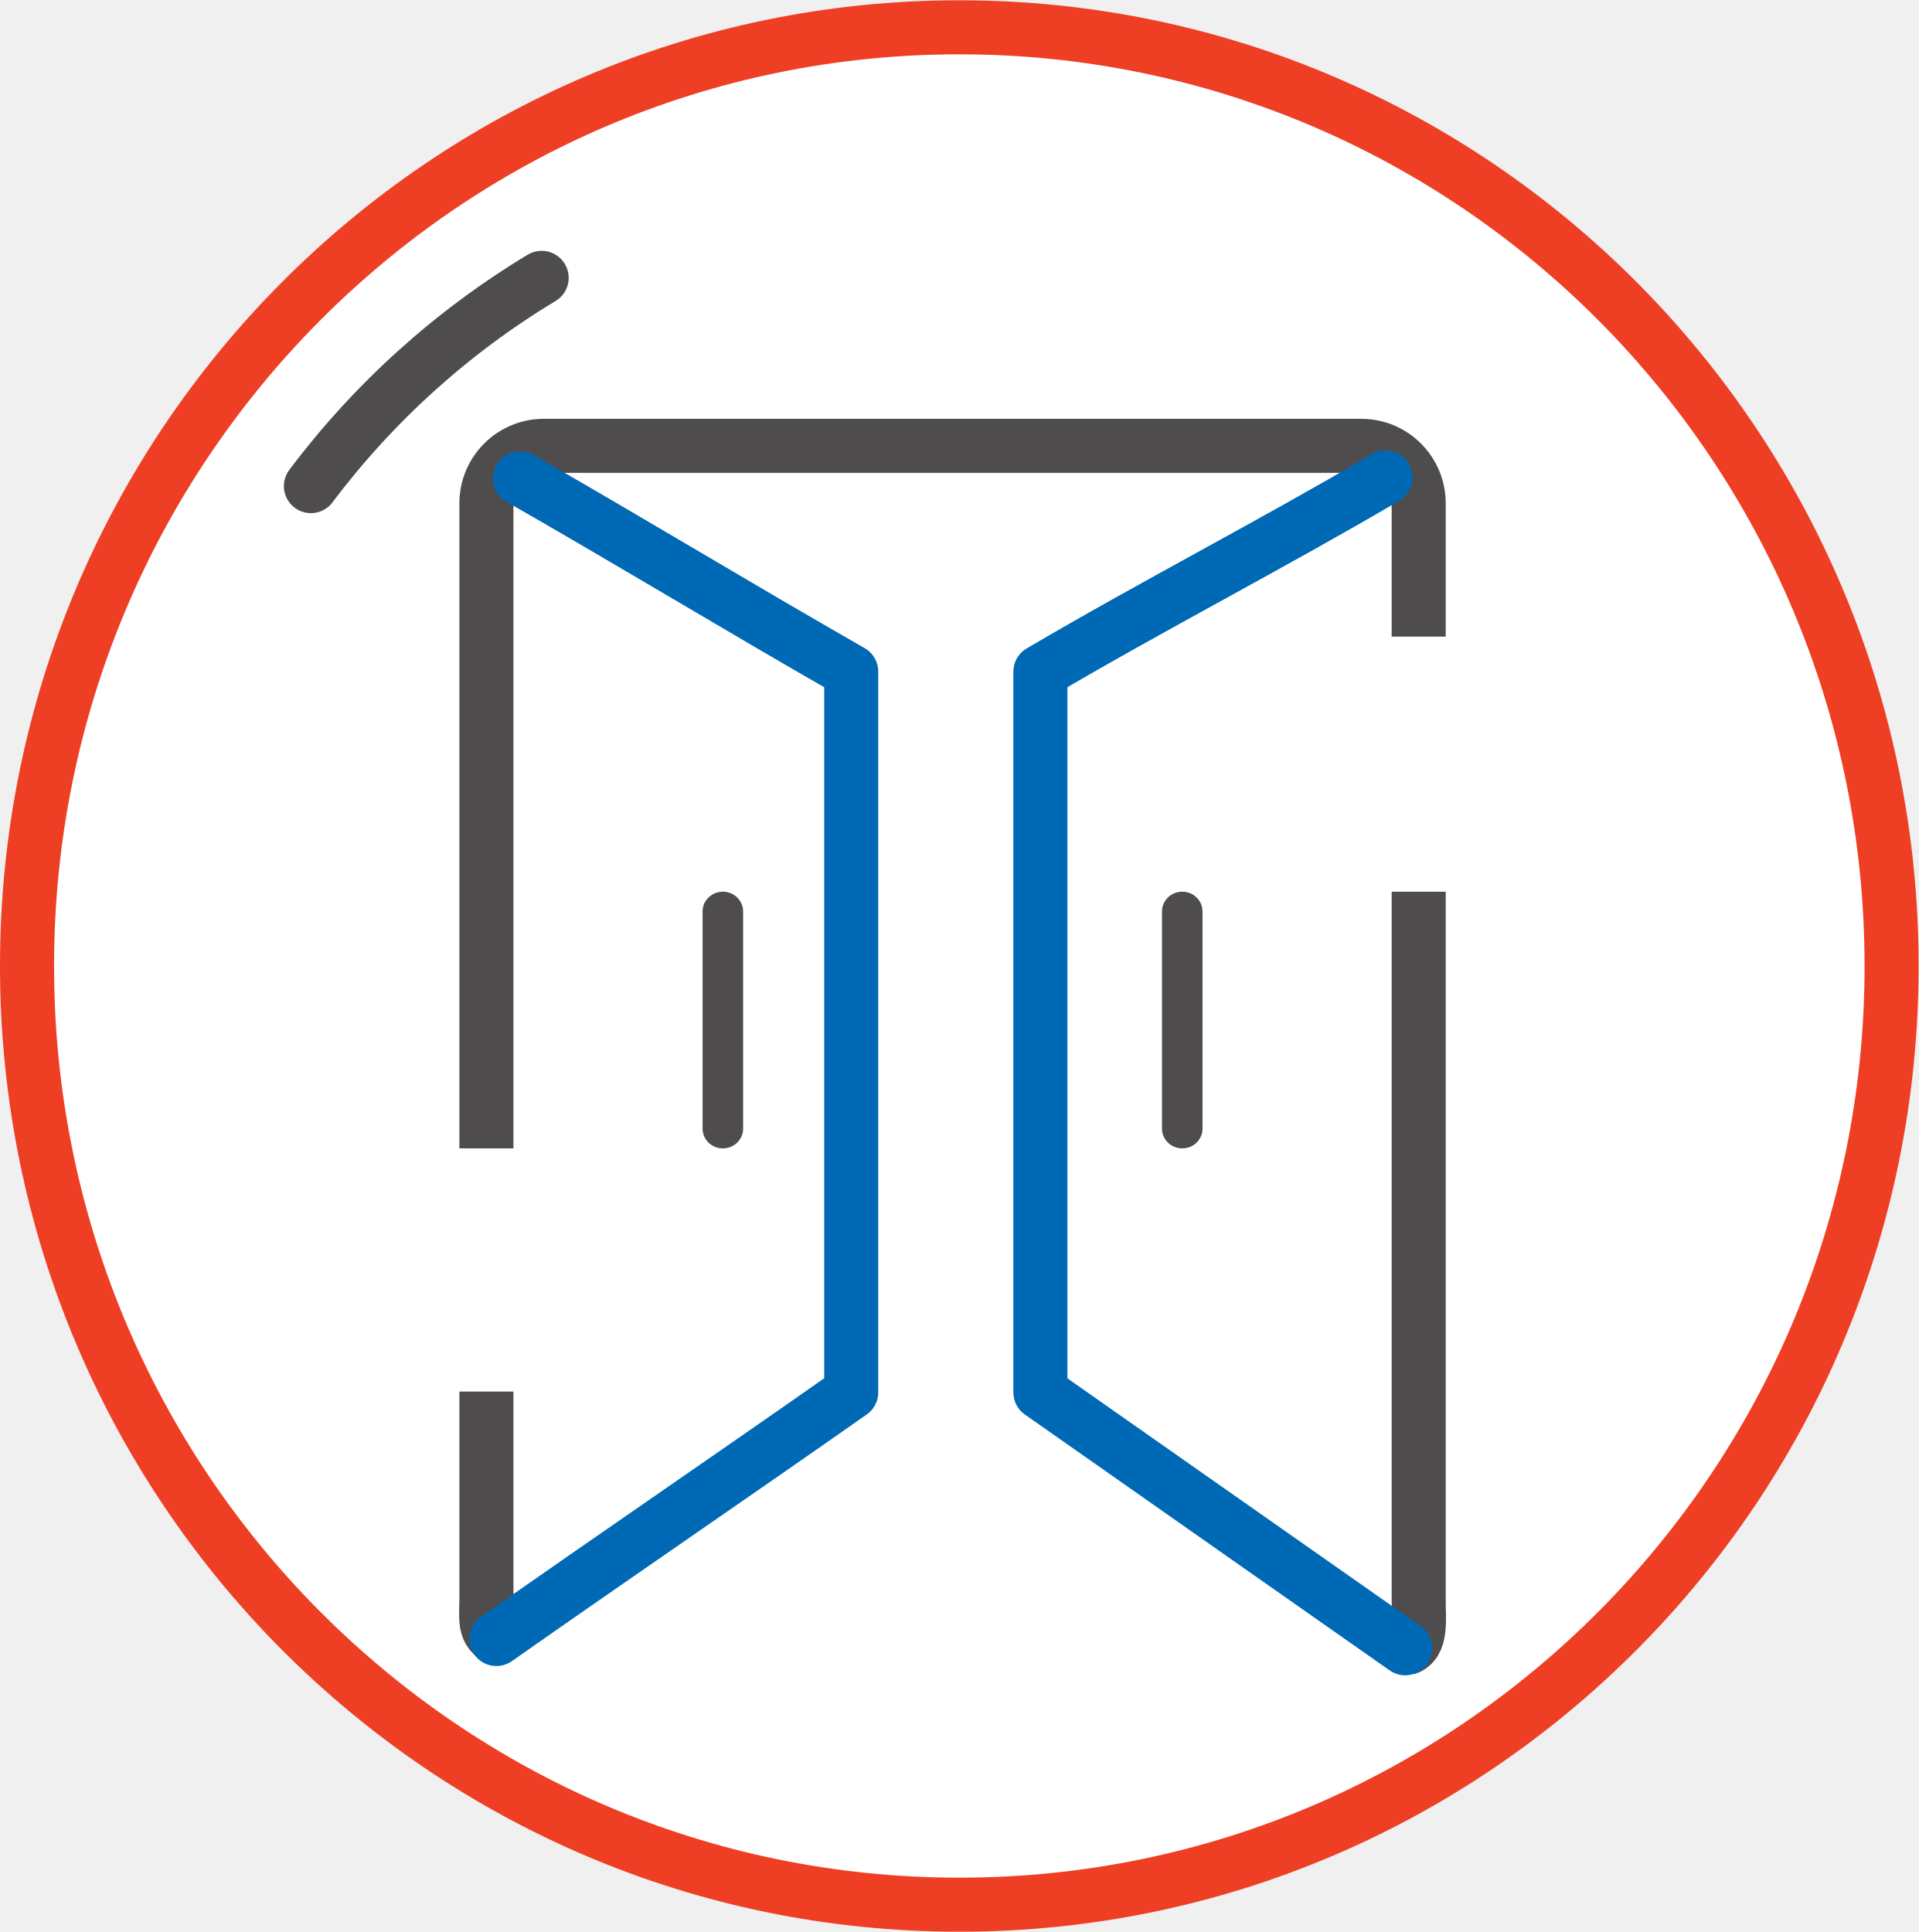
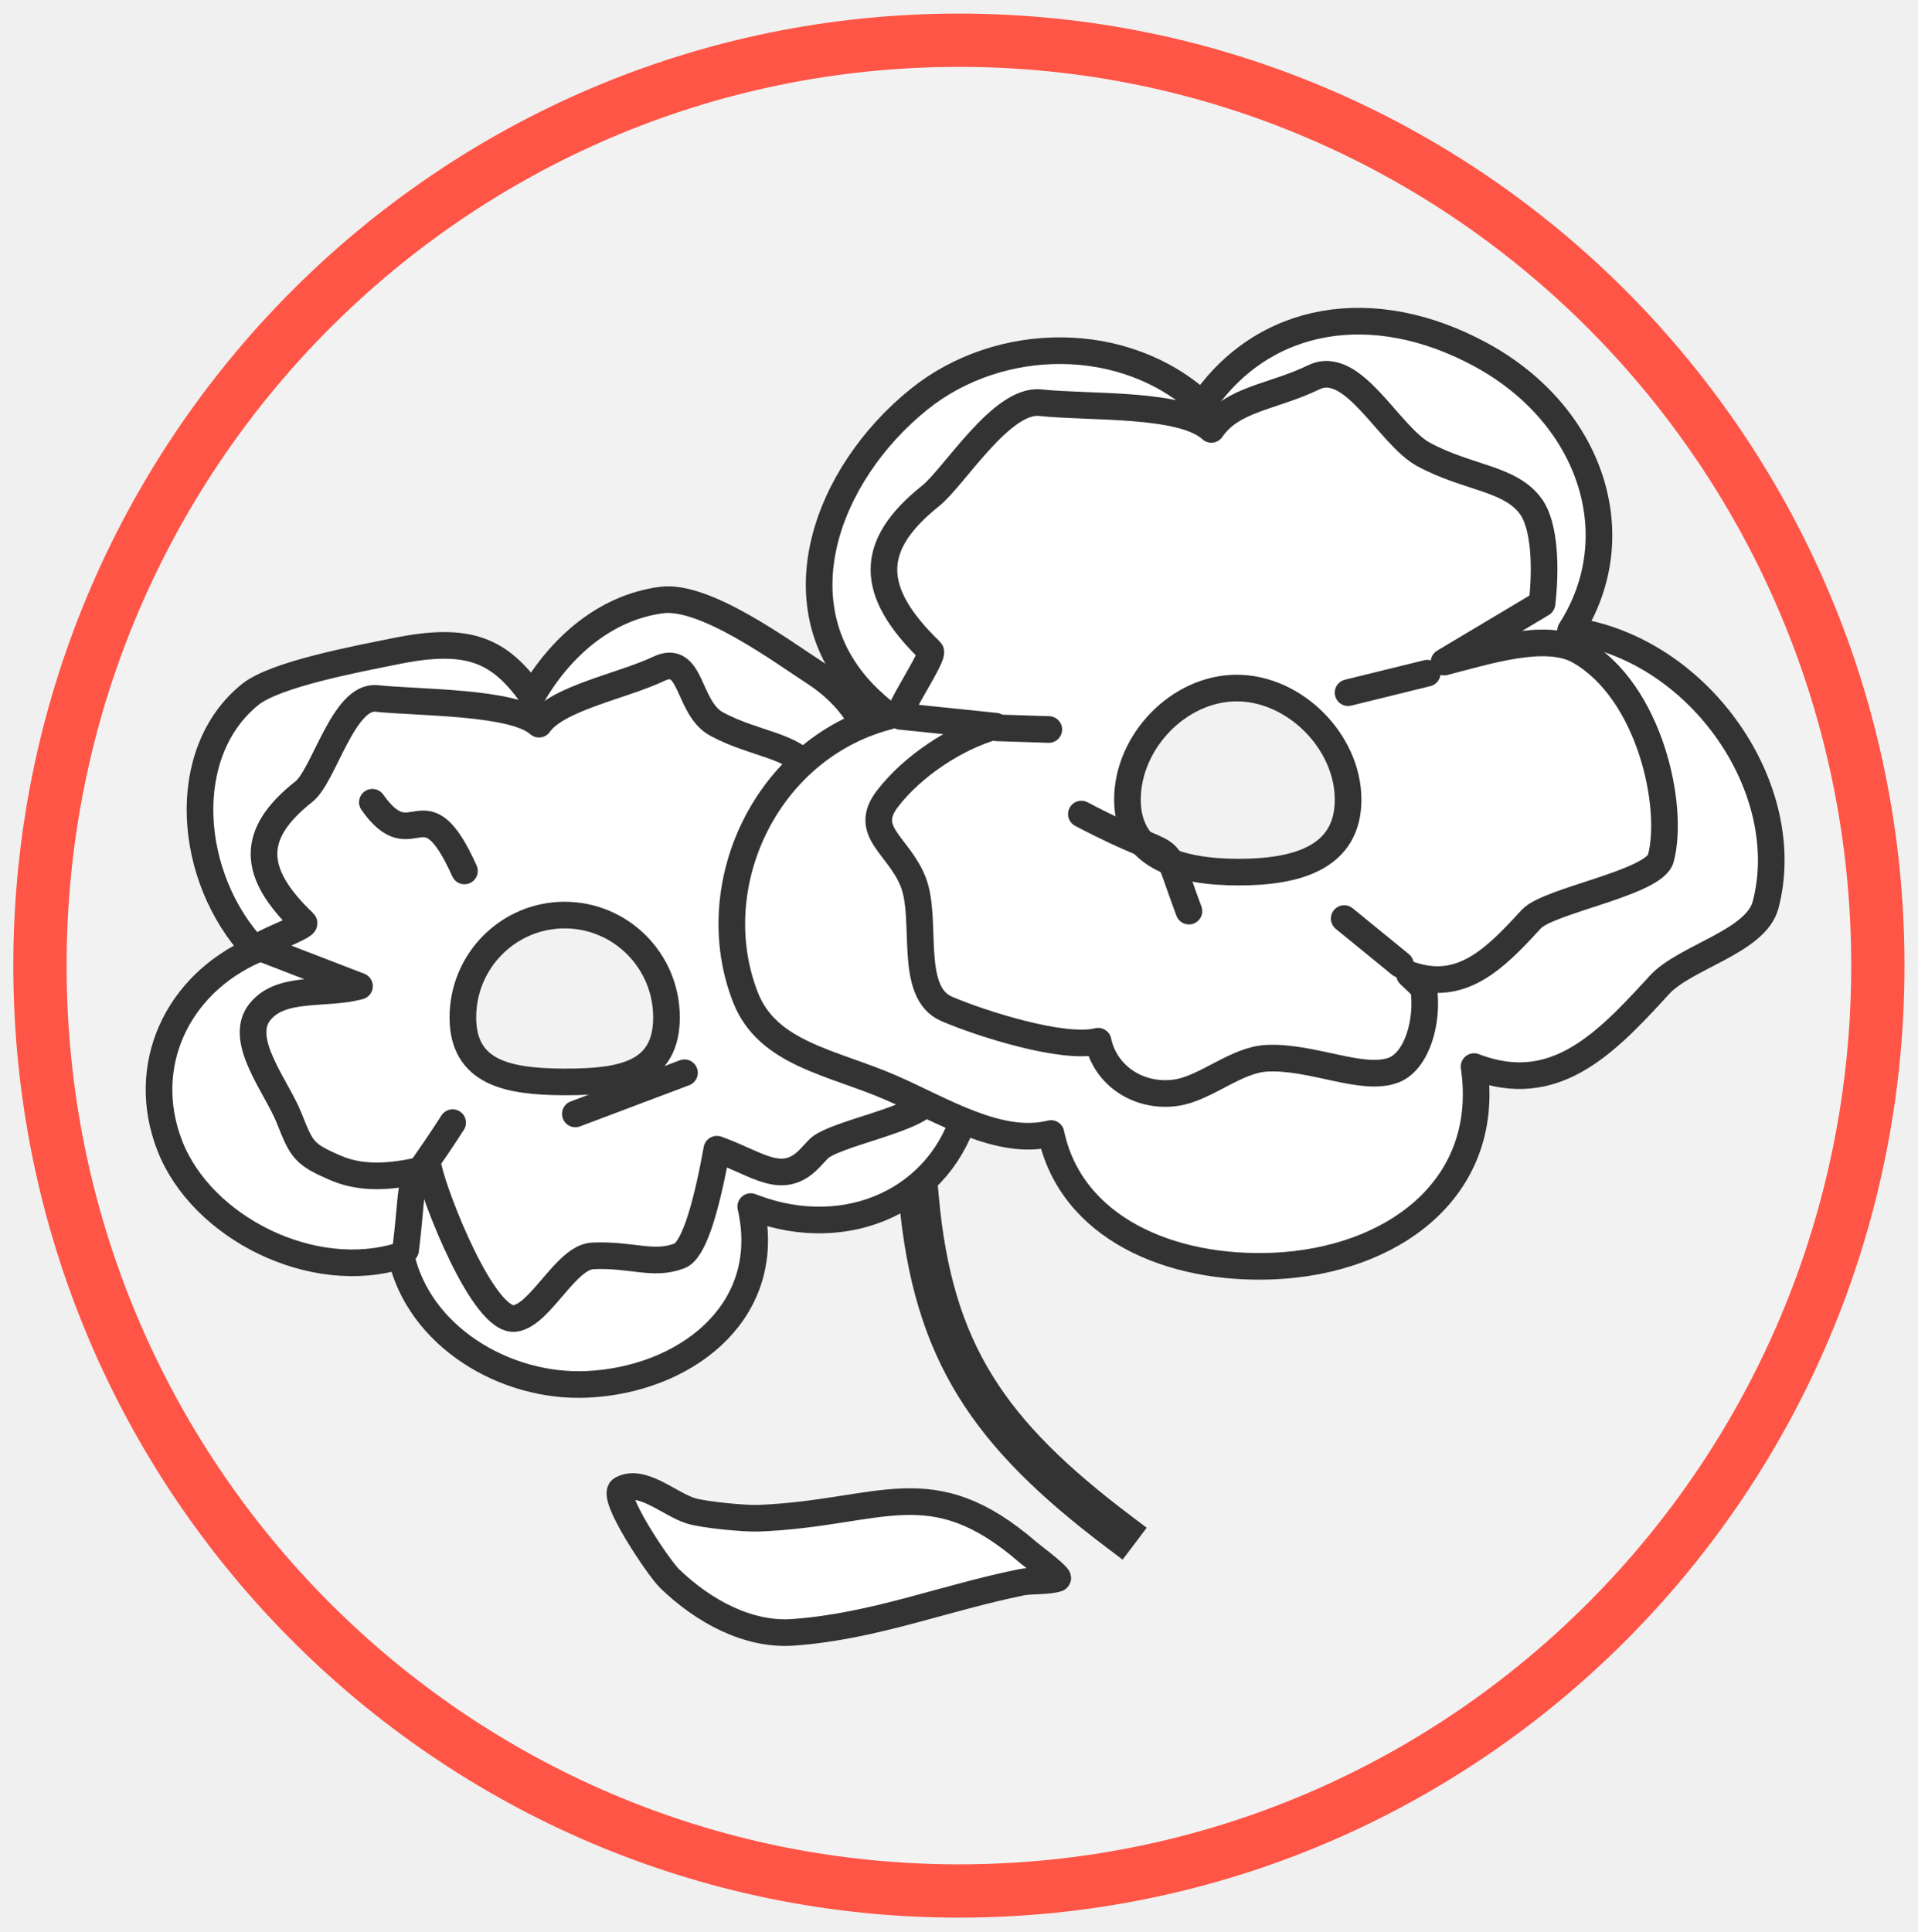
- <svg xmlns="http://www.w3.org/2000/svg" width="142px" height="143px" viewBox="0 0 142 143" version="1.1">
-   <g id="Symbols" stroke="none" stroke-width="1" fill="none" fill-rule="evenodd">
-     <g id="UI-Elements" transform="translate(-521, -1166)">
-       <g id="icons/welcome" transform="translate(520, 1165)">
-         <g id="graph-elemets/outter-circle" fill="#FFFFFF" fill-rule="nonzero" stroke="#EE3E24" stroke-linecap="round" stroke-linejoin="round" stroke-width="4">
-           <ellipse id="Oval" cx="72" cy="72.5" rx="69" ry="69.479" />
-         </g>
-         <g stroke-width="1" fill-rule="evenodd" transform="translate(24, 21)" id="Group-17">
-           <g>
-             <path d="M13,65 L13,17.255 C13,14.905 14.901,13 17.246,13 L77.753,13 C80.099,13 82,14.905 82,17.255 L82,27.122" id="Stroke-5" stroke="#4F4C4D" stroke-width="4" stroke-linejoin="round" />
-             <path d="M30.5,46 C31.329,46 32,46.654 32,47.461 L32,63.539 C32,64.346 31.329,65 30.5,65 C29.672,65 29,64.346 29,63.539 L29,47.461 C29,46.654 29.672,46 30.5,46" id="Fill-1" fill="#4F4C4D" />
-             <path d="M64.5,46 C65.328,46 66,46.654 66,47.461 L66,63.539 C66,64.346 65.328,65 64.5,65 C63.672,65 63,64.346 63,63.539 L63,47.461 C63,46.654 63.672,46 64.5,46" id="Fill-3" fill="#4F4C4D" />
-             <path d="M82,46 L82,98.427 C82,99.888 82.244,101.652 81.079,102 M14,101.333 C12.749,100.833 13,99.789 13,98.246 L13,83" id="Shape" stroke="#4F4C4D" stroke-width="4" stroke-linejoin="round" />
-             <path d="M15.489,15.408 C24.057,20.31 31.432,24.806 40,29.709 L40,83.057 C30.999,89.371 22.737,94.998 13.737,101.313" id="Stroke-9" stroke="#0069B5" stroke-width="4" stroke-linecap="round" stroke-linejoin="round" />
-             <path d="M79.541,15.343 C71.2,20.248 62.34,24.811 54,29.718 L54,83.06 L81,102" id="Stroke-11" stroke="#0069B5" stroke-width="4" stroke-linecap="round" stroke-linejoin="round" />
-             <path d="M17.089,0.565 C10.45,4.563 4.649,9.81 0.01,15.98" id="Path" stroke="#4F4C4D" stroke-width="4" stroke-linecap="round" stroke-linejoin="round" fill-rule="nonzero" />
-           </g>
-         </g>
+ <svg xmlns="http://www.w3.org/2000/svg" width="144px" height="145px" viewBox="0 0 144 145" version="1.1">
+   <g id="icons/welcome" stroke="none" stroke-width="1" fill="none" fill-rule="evenodd" stroke-linejoin="round">
+     <g id="graph-elemets/outtercircle" fill="#F2F2F2" fill-rule="nonzero" stroke="#FF5547" stroke-linecap="round" stroke-width="4">
+       <ellipse id="Oval" cx="72" cy="72.5" rx="69" ry="69.479" />
+     </g>
+     <g id="welcome" transform="translate(11, 24)" fill-rule="nonzero" stroke="#333333">
+       <path d="M58,66 C59.048,77.547 63.264,83.647 73,91" id="Path-3" stroke-width="3" stroke-linecap="square" />
+       <g id="Group-2" transform="translate(-0, 20.23949)" stroke-linecap="round" stroke-width="2">
+         <path d="M50.151,6.248 C55.562,9.762 56.115,15.723 52.787,21.087 C59.904,22.742 63.338,32.309 61.571,38.997 C59.769,45.814 52.661,49.1 45.599,46.442 L45.37,46.353 L45.435,46.654 C45.455,46.756 45.474,46.857 45.492,46.959 C46.826,54.508 40.288,59.364 33.097,59.7 C26.865,59.991 20.419,56.05 19.107,50.025 C12.503,52.127 4.159,47.959 1.753,41.795 C-0.577,35.826 2.263,29.675 8.16,27.089 C3.043,21.632 2.375,12.254 7.791,7.899 C9.678,6.382 15.737,5.251 18.766,4.639 C24.169,3.548 26.502,4.55 28.954,8.002 C31.025,4.428 34.367,1.376 38.677,0.812 C41.921,0.387 47.678,4.643 50.151,6.248 Z M31.399,24.466 C27.177,24.466 23.755,27.905 23.755,32.147 C23.755,36.307 27.144,36.968 31.257,36.992 L31.5,36.992 C35.722,36.992 39.044,36.388 39.044,32.147 C39.044,27.905 35.621,24.466 31.399,24.466 Z" id="Combined-Shape" fill="#FFFFFF" />
+         <path d="M42.825,10.133 C45.703,11.67 48.49,11.677 49.81,13.541 C50.667,14.751 51.396,19.78 51.127,22.024 L44.826,25.739 C47.536,25.063 51.366,23.813 53.538,25.043 C58.066,27.608 59.652,34.899 58.763,38.194 C58.344,39.751 51.546,40.861 50.442,42.046 L49.803,42.726 C47.729,44.9 45.879,43.119 42.825,42.046 C41.924,47.017 40.988,49.687 40.018,50.055 C38.021,50.814 36.438,49.92 33.5,50.055 C31.496,50.148 29.585,54.483 27.676,54.752 C25.314,55.085 21.655,45.687 21.186,43.481 C18.955,44.038 16.459,44.41 14.27,43.481 C11.773,42.421 11.656,42.086 10.706,39.699 C9.77,37.346 6.854,33.875 8.488,31.771 C10.085,29.715 13.433,30.511 15.993,29.804 L8.488,26.909 C8.172,26.672 12.103,25.316 11.817,25.043 C7.841,21.254 7.808,18.359 11.817,15.198 C13.327,14.007 14.788,7.945 17.273,8.202 C20.51,8.538 27.595,8.426 29.471,10.133 C30.826,8.178 35.763,7.261 38.463,5.977 C40.993,4.773 40.581,8.936 42.825,10.133 Z" id="Path" />
+         <path d="M16.959,15.996 C20.076,20.41 20.777,14.264 23.873,21.153" id="Path-6" />
+         <path d="M19.457,49.602 C20.277,42.816 19.155,46.02 22.987,40.051" id="Path-5" />
      </g>
+       <g id="Group" transform="translate(43, 0)" stroke-linecap="round" stroke-width="2">
+         <path d="M57.212,2.646 C65.494,7.157 68.487,16.233 63.928,23.346 L64.142,23.375 C73.69,24.823 80.85,35.287 78.569,43.945 C77.841,46.71 72.517,47.85 70.595,49.953 L70.18,50.407 C66.305,54.625 62.568,58.26 56.838,56.141 L56.682,56.081 L56.725,56.399 C57.843,65.363 50.446,70.655 41.693,71.054 C33.878,71.41 26.405,68.193 24.913,61.106 C21.024,62.088 16.675,59.304 12.855,57.648 C8.499,55.76 3.639,55.135 1.977,50.893 C-1.277,42.583 3.445,32.282 12.566,29.819 L12.757,29.769 L12.35,29.448 C11.946,29.119 11.556,28.773 11.181,28.409 C4.239,21.669 8.044,11.567 15.025,5.962 C21.082,1.1 30.493,1.002 36.281,6.37 C40.852,-0.352 49.12,-1.761 57.212,2.646 Z M38.863,27.66 C34.515,27.66 30.655,31.685 30.655,36.041 C30.655,40.397 34.676,41.48 39.024,41.48 C43.372,41.48 47.222,40.397 47.222,36.041 C47.222,31.685 43.211,27.66 38.863,27.66 Z" id="Combined-Shape" fill="#FFFFFF" />
+         <path d="M52.896,10.123 C56.259,11.941 59.442,11.874 60.984,14.08 C61.984,15.511 62.099,18.659 61.784,21.315 L54.424,25.71 C57.589,24.911 62.063,23.431 64.6,24.887 C69.889,27.921 71.741,36.548 70.704,40.447 C70.213,42.289 62.273,43.602 60.984,45.004 L60.237,45.809 C57.815,48.381 55.4,50.434 51.833,49.164 L52.896,50.182 C53.27,52.753 52.352,55.686 50.652,56.34 C48.319,57.238 44.566,55.294 41.134,55.454 C38.794,55.564 36.53,57.725 34.299,58.044 C31.54,58.438 29.001,56.787 28.453,54.177 C25.848,54.836 19.636,52.848 17.078,51.748 C14.162,50.494 15.68,45.051 14.571,42.227 C13.478,39.444 10.728,38.458 12.637,35.968 C14.502,33.535 17.756,31.357 20.747,30.52 L13.599,29.782 C13.23,29.501 16.203,25.21 15.868,24.887 C11.224,20.403 11.186,16.978 15.868,13.238 C17.632,11.829 21.199,5.929 24.102,6.234 C27.884,6.631 34.765,6.218 36.955,8.239 C38.539,5.925 41.501,5.845 44.655,4.325 C47.61,2.9 50.276,8.706 52.896,10.123 Z" id="Path" />
+         <path d="M46.932,44.967 C48.34,46.116 49.747,47.265 51.155,48.414" id="Path-2" />
+         <path d="M47.222,28.006 C49.202,27.519 51.183,27.032 53.164,26.545" id="Path-4" />
+       </g>
+       <path d="M37.438,90.804 C45.499,85.383 48.716,89.228 57.85,90.72 C58.848,90.883 61.97,90.97 62.965,90.786 C64.645,90.477 66.879,88.801 68.312,89.812 C69.13,90.389 64.84,95.342 63.92,96.035 C61.076,98.175 57.526,99.556 54.222,98.905 C48.274,97.735 43.424,95.014 37.644,93.078 C37.006,92.864 35.623,92.775 35.016,92.471 C34.874,92.4 35.682,91.845 37.438,90.804 Z" id="Path-11" stroke-width="2" fill="#FFFFFF" stroke-linecap="round" transform="translate(51.70747, 93.5335) scale(-1, 1) rotate(-7) translate(-51.70747, -93.5335) " />
    </g>
+     <path d="M74.878,54.649 C76.169,54.69 77.459,54.731 78.75,54.772" id="Path-14" stroke="#333333" stroke-width="2" stroke-linecap="round" fill-rule="nonzero" />
+     <path d="M43.2,83.635 C45.931,82.605 48.662,81.575 51.393,80.545" id="Path-15" stroke="#333333" stroke-width="2" stroke-linecap="round" fill-rule="nonzero" />
+     <path d="M81.195,61.122 C89.042,65.271 86.973,62.293 89.272,68.409" id="Path-16" stroke="#333333" stroke-width="2" stroke-linecap="round" fill-rule="nonzero" />
  </g>
</svg>
